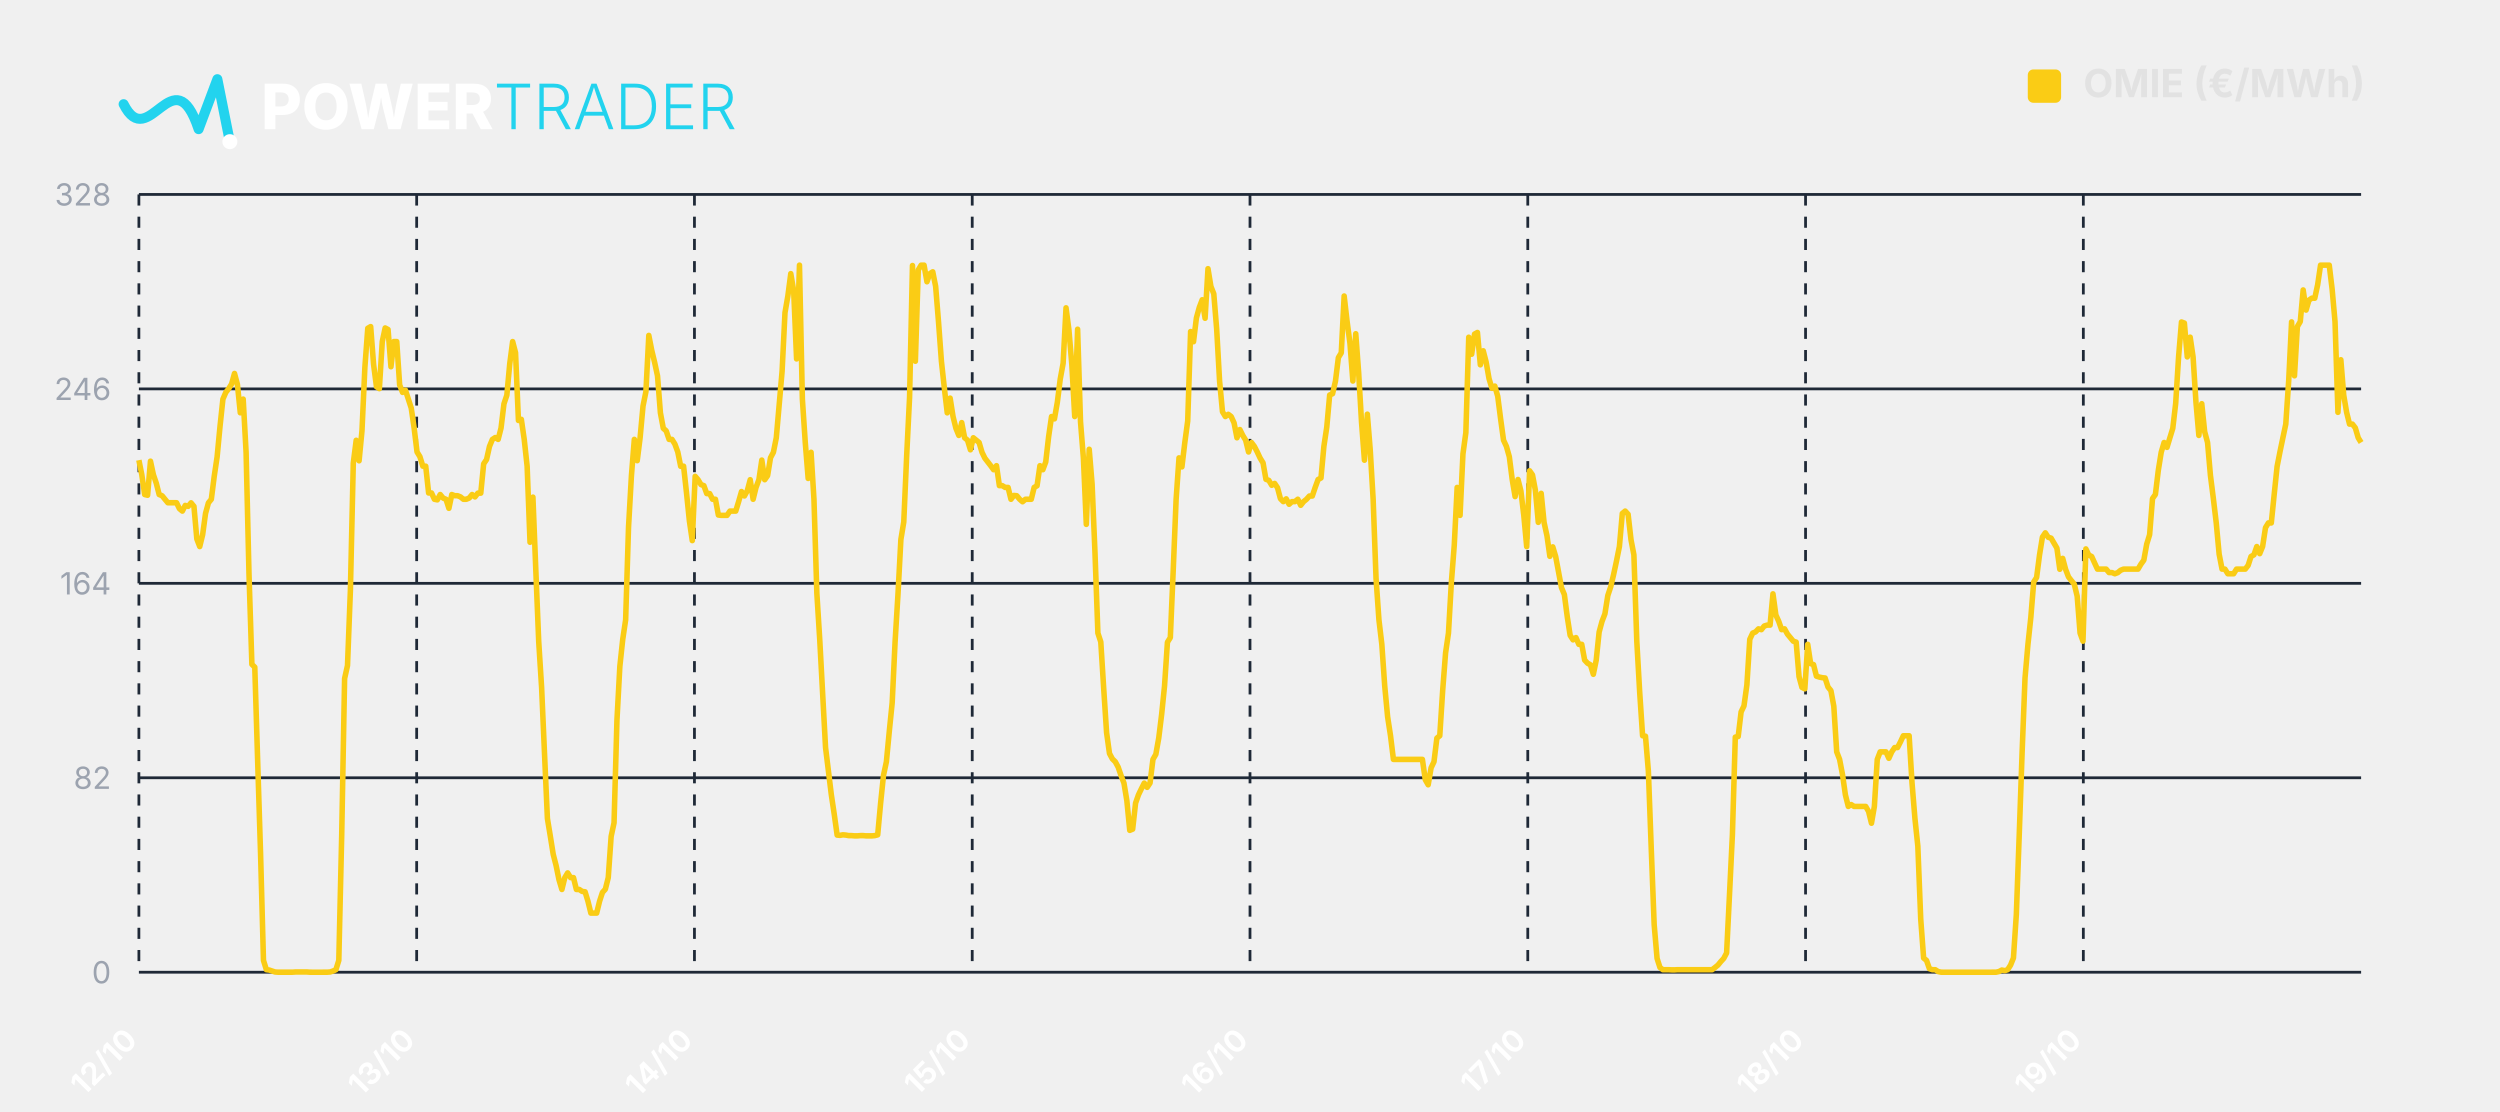
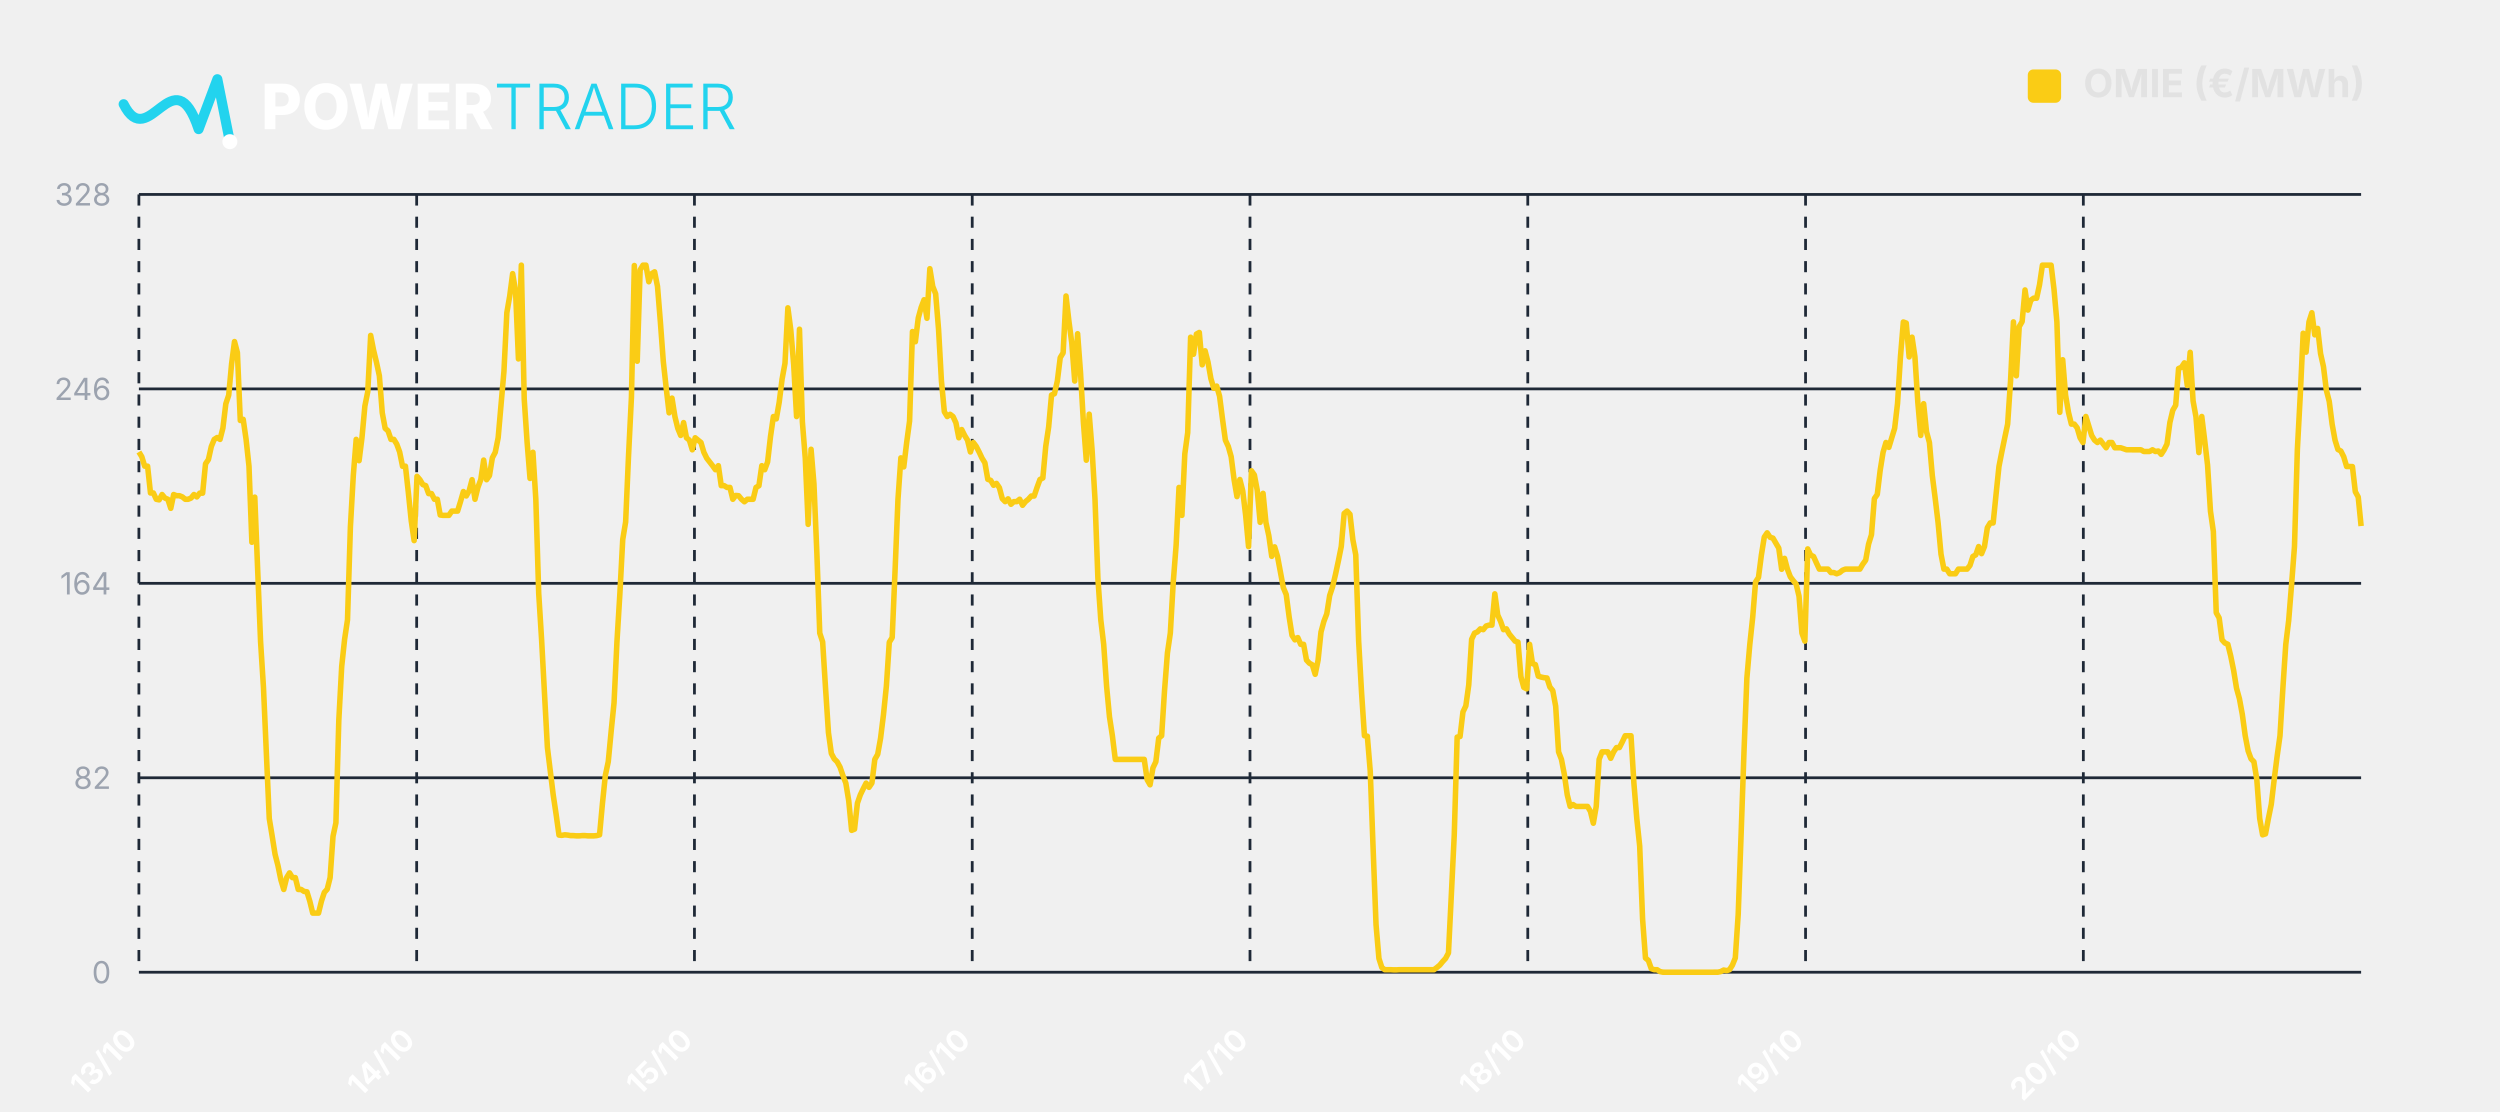
<svg xmlns="http://www.w3.org/2000/svg" viewBox="0 0 900 400" style="font-family: 'Inter', sans-serif; background: #0b0f19;">
  <g transform="translate(40, 15) scale(0.45)">
    <path d="M10 50 C30 90 50 10 70 70 L85 30 L95 80" stroke="#22d3ee" stroke-width="8" stroke-linecap="round" stroke-linejoin="round" fill="none" />
    <circle cx="95" cy="80" r="6" fill="#ffffff" />
    <text x="120" y="70" font-family="'Inter', sans-serif" font-weight="800" font-size="50" fill="#ffffff">POWER<tspan fill="#22d3ee" font-weight="300">TRADER</tspan>
    </text>
  </g>
  <rect x="730" y="25" width="12" height="12" fill="#facc15" rx="2" />
  <text x="750" y="35" font-size="14" font-weight="bold" fill="#e2e2e2">OMIE (€/MWh)</text>
  <line x1="50" y1="350.0" x2="850" y2="350.0" stroke="#1f2937" stroke-width="1" />
  <text x="40" y="354.0" text-anchor="end" font-size="11" fill="#9ca3af">0</text>
  <line x1="50" y1="280.0" x2="850" y2="280.0" stroke="#1f2937" stroke-width="1" />
  <text x="40" y="284.0" text-anchor="end" font-size="11" fill="#9ca3af">82</text>
  <line x1="50" y1="210.0" x2="850" y2="210.0" stroke="#1f2937" stroke-width="1" />
  <text x="40" y="214.0" text-anchor="end" font-size="11" fill="#9ca3af">164</text>
  <line x1="50" y1="140.0" x2="850" y2="140.0" stroke="#1f2937" stroke-width="1" />
  <text x="40" y="144.0" text-anchor="end" font-size="11" fill="#9ca3af">246</text>
  <line x1="50" y1="70.0" x2="850" y2="70.0" stroke="#1f2937" stroke-width="1" />
  <text x="40" y="74.0" text-anchor="end" font-size="11" fill="#9ca3af">328</text>
  <line x1="50.0" y1="70" x2="50.0" y2="350" stroke="#1f2937" stroke-width="1" stroke-dasharray="4,4" />
-   <text x="50.0" y="375" text-anchor="end" transform="rotate(-45, 50.0, 375)" font-size="11" font-weight="bold" fill="#ffffff">12/10</text>
+   <text x="50.0" y="375" text-anchor="end" transform="rotate(-45, 50.0, 375)" font-size="11" font-weight="bold" fill="#ffffff">13/10</text>
  <line x1="150.0" y1="70" x2="150.0" y2="350" stroke="#1f2937" stroke-width="1" stroke-dasharray="4,4" />
-   <text x="150.0" y="375" text-anchor="end" transform="rotate(-45, 150.0, 375)" font-size="11" font-weight="bold" fill="#ffffff">13/10</text>
+   <text x="150.0" y="375" text-anchor="end" transform="rotate(-45, 150.0, 375)" font-size="11" font-weight="bold" fill="#ffffff">14/10</text>
  <line x1="250.0" y1="70" x2="250.0" y2="350" stroke="#1f2937" stroke-width="1" stroke-dasharray="4,4" />
-   <text x="250.0" y="375" text-anchor="end" transform="rotate(-45, 250.0, 375)" font-size="11" font-weight="bold" fill="#ffffff">14/10</text>
+   <text x="250.0" y="375" text-anchor="end" transform="rotate(-45, 250.0, 375)" font-size="11" font-weight="bold" fill="#ffffff">15/10</text>
  <line x1="350.0" y1="70" x2="350.0" y2="350" stroke="#1f2937" stroke-width="1" stroke-dasharray="4,4" />
-   <text x="350.0" y="375" text-anchor="end" transform="rotate(-45, 350.0, 375)" font-size="11" font-weight="bold" fill="#ffffff">15/10</text>
+   <text x="350.0" y="375" text-anchor="end" transform="rotate(-45, 350.0, 375)" font-size="11" font-weight="bold" fill="#ffffff">16/10</text>
  <line x1="450.0" y1="70" x2="450.0" y2="350" stroke="#1f2937" stroke-width="1" stroke-dasharray="4,4" />
-   <text x="450.0" y="375" text-anchor="end" transform="rotate(-45, 450.0, 375)" font-size="11" font-weight="bold" fill="#ffffff">16/10</text>
+   <text x="450.0" y="375" text-anchor="end" transform="rotate(-45, 450.0, 375)" font-size="11" font-weight="bold" fill="#ffffff">17/10</text>
  <line x1="550.0" y1="70" x2="550.0" y2="350" stroke="#1f2937" stroke-width="1" stroke-dasharray="4,4" />
-   <text x="550.0" y="375" text-anchor="end" transform="rotate(-45, 550.0, 375)" font-size="11" font-weight="bold" fill="#ffffff">17/10</text>
+   <text x="550.0" y="375" text-anchor="end" transform="rotate(-45, 550.0, 375)" font-size="11" font-weight="bold" fill="#ffffff">18/10</text>
  <line x1="650.0" y1="70" x2="650.0" y2="350" stroke="#1f2937" stroke-width="1" stroke-dasharray="4,4" />
-   <text x="650.0" y="375" text-anchor="end" transform="rotate(-45, 650.0, 375)" font-size="11" font-weight="bold" fill="#ffffff">18/10</text>
+   <text x="650.0" y="375" text-anchor="end" transform="rotate(-45, 650.0, 375)" font-size="11" font-weight="bold" fill="#ffffff">19/10</text>
  <line x1="750.0" y1="70" x2="750.0" y2="350" stroke="#1f2937" stroke-width="1" stroke-dasharray="4,4" />
-   <text x="750.0" y="375" text-anchor="end" transform="rotate(-45, 750.0, 375)" font-size="11" font-weight="bold" fill="#ffffff">19/10</text>
-   <polyline points="50.0,165.655 51.043,170.882 52.086,178.033 53.129,178.288 54.172,166.029 55.215,170.882 56.258,173.946 57.301,178.033 58.344,178.458 59.387,179.735 60.43,180.987 61.473,180.987 62.516,180.987 63.559,180.987 64.602,183.132 65.645,183.992 66.688,181.949 67.731,182.289 68.774,181.021 69.817,182.289 70.86,194.038 71.904,196.762 72.947,192.505 73.99,184.843 75.033,181.021 76.076,179.735 77.119,171.478 78.162,164.471 79.205,153.489 80.248,143.682 81.291,141.256 82.334,139.911 83.377,138.234 84.42,134.445 85.463,138.361 86.506,148.603 87.549,143.682 88.592,162.828 89.635,206.552 90.678,239.158 91.721,240.179 92.764,274.232 93.807,307.434 94.85,345.743 95.893,349.089 96.936,349.217 97.979,349.574 99.022,349.915 100.065,349.991 101.108,349.991 102.151,349.991 103.194,349.991 104.237,349.991 105.28,349.991 106.323,349.915 107.366,349.915 108.409,349.915 109.452,349.915 110.495,349.915 111.538,349.991 112.581,350.0 113.625,350.0 114.668,350.0 115.711,350.0 116.754,349.991 117.797,349.991 118.84,349.915 119.883,349.566 120.926,349.089 121.969,345.743 123.012,300.725 124.055,244.266 125.098,239.6 126.141,212.528 127.184,166.71 128.227,158.503 129.27,165.884 130.313,155.047 131.356,132.223 132.399,118.176 133.442,117.58 134.485,131.159 135.528,139.213 136.571,139.911 137.614,122.969 138.657,118.066 139.7,118.628 140.743,132.027 141.786,122.969 142.829,122.969 143.872,138.566 144.915,141.256 145.958,140.455 147.001,143.682 148.044,146.9 149.087,154.094 150.13,162.709 151.173,164.412 152.216,167.817 153.259,167.825 154.302,177.471 155.346,177.471 156.389,179.735 157.432,179.948 158.475,178.033 159.518,179.31 160.561,179.735 161.604,182.996 162.647,178.033 163.69,178.458 164.733,178.458 165.776,178.884 166.819,179.735 167.862,179.735 168.905,179.31 169.948,178.033 170.991,178.884 172.034,177.531 173.077,177.531 174.12,166.966 175.163,165.433 176.206,160.734 177.249,158.197 178.292,157.516 179.335,158.18 180.378,154.085 181.421,145.385 182.464,142.26 183.507,130.946 184.55,122.969 185.593,126.953 186.636,151.369 187.679,150.961 188.722,158.197 189.765,167.825 190.808,195.213 191.851,178.969 192.894,205.275 193.937,230.977 194.98,247.501 196.023,271.253 197.066,294.664 198.11,300.998 199.153,307.536 200.196,311.605 201.239,316.713 202.282,320.204 203.325,315.947 204.368,314.244 205.411,315.947 206.454,315.947 207.497,320.204 208.54,320.204 209.583,320.91 210.626,321.047 211.669,324.46 212.712,328.717 213.755,328.717 214.798,328.717 215.841,324.46 216.884,321.268 217.927,320.119 218.97,315.947 220.013,301.092 221.056,296.213 222.099,259.334 223.142,239.915 224.185,230.159 225.228,223.153 226.271,189.739 227.314,171.231 228.357,158.18 229.4,165.842 230.443,157.516 231.486,146.168 232.529,140.975 233.572,120.747 234.615,126.085 235.658,130.41 236.701,135.288 237.744,148.62 238.787,154.196 239.831,155.115 240.874,158.18 241.917,158.18 242.96,159.883 244.003,162.709 245.046,167.868 246.089,167.825 247.132,177.301 248.175,187.483 249.218,194.617 250.261,171.478 251.304,172.695 252.347,174.449 253.39,174.832 254.433,177.692 255.476,177.692 256.519,179.735 257.562,179.735 258.605,185.405 259.648,185.533 260.691,185.533 261.734,185.533 262.777,183.992 263.82,183.992 264.863,183.992 265.906,180.587 266.949,176.952 267.992,178.544 269.035,176.645 270.078,172.695 271.121,179.735 272.164,175.479 273.207,172.695 274.25,165.629 275.293,172.695 276.336,171.222 277.379,164.803 278.422,162.828 279.465,157.601 280.508,145.683 281.551,133.679 282.595,112.575 283.638,106.513 284.681,98.511 285.724,104.7 286.767,129.209 287.81,95.455 288.853,143.673 289.896,159.304 290.939,172.235 291.982,162.828 293.025,179.718 294.068,213.618 295.111,230.347 296.154,249.748 297.197,269.124 298.24,277.638 299.283,286.142 300.326,293.132 301.369,300.632 302.412,300.725 303.455,300.538 304.498,300.632 305.541,300.819 306.584,300.819 307.627,300.913 308.67,300.913 309.713,300.819 310.756,300.819 311.799,300.913 312.842,300.913 313.885,300.913 314.928,300.819 315.971,300.538 317.014,289.207 318.057,279.119 319.1,274.232 320.143,263.31 321.186,252.992 322.229,231.096 323.272,213.95 324.316,194.216 325.359,187.908 326.402,164.071 327.445,143.043 328.488,95.591 329.531,130.044 330.574,97.174 331.617,95.455 332.66,95.455 333.703,101.431 334.746,98.511 335.789,97.855 336.832,103.116 337.875,116.005 338.918,130.129 339.961,139.672 341.004,148.62 342.047,143.324 343.09,149.939 344.133,154.196 345.176,156.75 346.219,152.144 347.262,157.601 348.305,158.452 349.348,161.926 350.391,157.601 351.434,158.452 352.477,159.304 353.52,162.828 354.563,164.957 355.606,166.302 356.649,167.647 357.692,169.094 358.735,167.647 359.778,174.832 360.821,174.832 361.864,175.479 362.907,175.479 363.95,179.735 364.993,178.365 366.037,178.467 367.08,179.735 368.123,180.629 369.166,179.735 370.209,179.735 371.252,179.735 372.295,175.479 373.338,174.874 374.381,167.647 375.424,169.094 376.467,166.302 377.51,157.175 378.553,149.956 379.596,150.791 380.639,144.831 381.682,136.488 382.725,130.784 383.768,110.821 384.811,118.789 385.854,131.193 386.897,149.956 387.94,118.525 388.983,151.838 390.026,164.957 391.069,188.768 392.112,161.739 393.155,174.27 394.198,199.078 395.241,227.92 396.284,231.087 397.327,247.79 398.37,263.727 399.413,271.253 400.456,273.211 401.499,274.232 402.542,276.165 403.585,279.221 404.628,281.92 405.671,288.279 406.714,298.921 407.757,298.495 408.801,289.13 409.844,286.142 410.887,283.971 411.93,281.92 412.973,283.444 414.016,281.894 415.059,273.381 416.102,271.559 417.145,265.719 418.188,257.206 419.231,246.947 420.274,231.198 421.317,229.538 422.36,205.275 423.403,179.735 424.446,164.837 425.489,168.081 426.532,159.304 427.575,151.565 428.618,119.36 429.661,123.02 430.704,114.482 431.747,110.668 432.79,107.918 433.833,114.575 434.876,96.732 435.919,103.116 436.962,105.764 438.005,118.525 439.048,137.169 440.091,148.237 441.134,149.956 442.177,149.156 443.22,149.956 444.263,152.238 445.306,157.601 446.349,154.647 447.392,156.75 448.435,158.452 449.478,162.709 450.522,159.304 451.565,160.7 452.608,162.709 453.651,164.922 454.694,166.625 455.737,172.55 456.78,172.933 457.823,174.696 458.866,174.032 459.909,175.581 460.952,179.523 461.995,180.587 463.038,179.591 464.081,181.532 465.124,180.587 466.167,180.587 467.21,179.727 468.253,181.898 469.296,180.587 470.339,179.735 471.382,178.569 472.425,178.569 473.468,175.479 474.511,172.627 475.554,172.074 476.597,160.7 477.64,153.762 478.683,142.192 479.726,141.741 480.769,137.178 481.812,128.75 482.855,127.03 483.898,106.564 484.941,115.648 485.984,123.565 487.027,137.169 488.07,120.143 489.113,134.139 490.156,152.059 491.199,165.672 492.243,149.105 493.286,162.045 494.329,179.735 495.372,208.187 496.415,223.153 497.458,231.964 498.501,246.99 499.544,258.057 500.587,264.868 501.63,273.381 502.673,273.381 503.716,273.381 504.759,273.381 505.802,273.381 506.845,273.381 507.888,273.381 508.931,273.381 509.974,273.381 511.017,273.381 512.06,273.381 513.103,280.702 514.146,282.524 515.189,276.429 516.232,274.232 517.275,265.728 518.318,264.868 519.361,248.607 520.404,235.071 521.447,227.92 522.49,209.694 523.533,196.285 524.576,175.479 525.619,185.533 526.662,163.39 527.705,155.762 528.748,121.403 529.791,127.524 530.834,120.279 531.877,119.692 532.92,131.329 533.963,126.289 535.007,130.342 536.05,136.301 537.093,139.791 538.136,138.991 539.179,142.652 540.222,150.791 541.265,158.452 542.308,160.7 543.351,164.412 544.394,172.627 545.437,178.773 546.48,172.627 547.523,176.764 548.566,185.533 549.609,196.787 550.652,169.486 551.695,170.967 552.738,176.5 553.781,188.044 554.824,177.607 555.867,188.087 556.91,192.871 557.953,200.278 558.996,196.873 560.039,200.337 561.082,205.939 562.125,211.532 563.168,214.035 564.211,222.021 565.254,228.729 566.297,230.347 567.34,229.538 568.383,231.964 569.426,231.964 570.469,237.625 571.512,238.749 572.555,239.328 573.598,242.742 574.641,237.634 575.684,227.546 576.728,223.689 577.771,220.974 578.814,214.384 579.857,211.243 580.9,206.816 581.943,201.955 582.986,196.753 584.029,184.843 585.072,183.992 586.115,185.141 587.158,194.276 588.201,199.742 589.244,230.815 590.287,249.203 591.33,264.868 592.373,265.029 593.416,277.638 594.459,305.714 595.502,332.888 596.545,345.037 597.588,348.297 598.631,349.089 599.674,349.089 600.717,349.089 601.76,349.149 602.803,349.157 603.846,349.089 604.889,349.089 605.932,349.089 606.975,349.089 608.018,349.089 609.061,349.089 610.104,349.089 611.147,349.089 612.19,349.089 613.233,349.089 614.276,349.089 615.319,349.089 616.362,349.089 617.405,348.297 618.449,347.446 619.492,346.169 620.535,345.037 621.578,343.07 622.621,322.0 623.664,300.538 624.707,265.362 625.75,265.14 626.793,256.303 627.836,254.116 628.879,246.564 629.922,230.142 630.965,227.92 632.008,227.478 633.051,226.388 634.094,226.677 635.137,225.358 636.18,225.043 637.223,225.043 638.266,213.788 639.309,221.399 640.352,223.698 641.395,226.677 642.438,226.388 643.481,228.278 644.524,229.538 645.567,230.815 646.61,231.155 647.653,243.585 648.696,247.45 649.739,247.978 650.782,231.964 651.825,238.902 652.868,239.26 653.911,243.414 654.954,243.746 655.997,243.968 657.04,244.078 658.083,247.33 659.126,248.607 660.169,254.235 661.213,270.674 662.256,273.381 663.299,278.829 664.342,286.151 665.385,290.314 666.428,289.641 667.471,290.314 668.514,290.314 669.557,290.314 670.6,290.314 671.643,290.314 672.686,292.102 673.729,296.358 674.772,290.314 675.815,273.381 676.858,270.674 677.901,270.674 678.944,270.674 679.987,272.989 681.03,270.674 682.073,269.133 683.116,269.124 684.159,267.081 685.202,264.868 686.245,264.868 687.288,264.868 688.331,281.894 689.374,294.664 690.417,304.582 691.46,330.837 692.503,344.892 693.546,345.743 694.589,348.723 695.632,349.089 696.675,349.089 697.718,349.762 698.761,349.991 699.804,350.0 700.847,350.0 701.89,350.0 702.934,350.0 703.977,350.0 705.02,350.0 706.063,350.0 707.106,350.0 708.149,350.0 709.192,350.0 710.235,350.0 711.278,350.0 712.321,350.0 713.364,350.0 714.407,350.0 715.45,350.0 716.493,350.0 717.536,349.991 718.579,349.991 719.622,349.762 720.665,349.217 721.708,349.438 722.751,349.089 723.794,347.455 724.837,344.867 725.88,329.228 726.923,300.538 727.966,270.674 729.009,244.078 730.052,232.066 731.095,222.302 732.138,209.498 733.181,207.897 734.224,199.827 735.267,193.357 736.31,191.824 737.353,193.416 738.396,193.731 739.439,195.536 740.482,197.315 741.525,204.935 742.568,201.019 743.611,204.935 744.654,207.667 745.698,209.038 746.741,210.298 747.784,214.64 748.827,227.92 749.87,230.815 750.913,197.613 751.956,199.827 752.999,200.337 754.042,202.636 755.085,204.884 756.128,204.884 757.171,204.884 758.214,204.884 759.257,206.126 760.3,206.126 761.343,206.552 762.386,206.152 763.429,205.292 764.472,204.884 765.515,204.884 766.558,204.884 767.601,204.884 768.644,204.884 769.687,204.884 770.73,203.104 771.773,201.666 772.816,195.885 773.859,192.505 774.902,179.48 775.945,177.999 776.988,169.341 778.031,162.845 779.074,159.304 780.117,161.049 781.16,157.601 782.203,154.196 783.246,145.206 784.289,128.486 785.332,115.92 786.375,116.312 787.419,128.486 788.462,121.386 789.505,128.486 790.548,144.831 791.591,156.75 792.634,145.334 793.677,155.413 794.72,159.304 795.763,171.222 796.806,179.48 797.849,188.257 798.892,199.503 799.935,204.884 800.978,204.884 802.021,206.552 803.064,206.552 804.107,206.552 805.15,204.884 806.193,204.884 807.236,204.884 808.279,204.884 809.322,203.555 810.365,200.337 811.408,199.742 812.451,196.762 813.494,199.316 814.537,196.762 815.58,189.951 816.623,188.249 817.666,188.257 818.709,177.999 819.752,167.953 820.795,162.624 821.838,157.601 822.881,152.68 823.924,137.169 824.967,115.886 826.01,135.288 827.053,117.572 828.096,115.784 829.14,104.385 830.183,111.63 831.226,108.054 832.269,107.33 833.312,107.356 834.355,102.521 835.398,95.455 836.441,95.455 837.484,95.455 838.527,95.455 839.57,104.138 840.613,115.886 841.656,148.441 842.699,129.507 843.742,142.277 844.785,148.441 845.828,152.68 846.871,152.68 847.914,154.026 848.957,157.601 850.0,159.304" fill="none" stroke="#facc15" stroke-width="2" stroke-linejoin="round" />
+   <text x="750.0" y="375" text-anchor="end" transform="rotate(-45, 750.0, 375)" font-size="11" font-weight="bold" fill="#ffffff">20/10</text>
+   <polyline points="50.0,162.709 51.043,164.412 52.086,167.817 53.129,167.825 54.172,177.471 55.215,177.471 56.258,179.735 57.301,179.948 58.344,178.033 59.387,179.31 60.43,179.735 61.473,182.996 62.516,178.033 63.559,178.458 64.602,178.458 65.645,178.884 66.688,179.735 67.731,179.735 68.774,179.31 69.817,178.033 70.86,178.884 71.904,177.531 72.947,177.531 73.99,166.966 75.033,165.433 76.076,160.734 77.119,158.197 78.162,157.516 79.205,158.18 80.248,154.085 81.291,145.385 82.334,142.26 83.377,130.946 84.42,122.969 85.463,126.953 86.506,151.369 87.549,150.961 88.592,158.197 89.635,167.825 90.678,195.213 91.721,178.969 92.764,205.275 93.807,230.977 94.85,247.501 95.893,271.253 96.936,294.664 97.979,300.998 99.022,307.536 100.065,311.605 101.108,316.713 102.151,320.204 103.194,315.947 104.237,314.244 105.28,315.947 106.323,315.947 107.366,320.204 108.409,320.204 109.452,320.91 110.495,321.047 111.538,324.46 112.581,328.717 113.625,328.717 114.668,328.717 115.711,324.46 116.754,321.268 117.797,320.119 118.84,315.947 119.883,301.092 120.926,296.213 121.969,259.334 123.012,239.915 124.055,230.159 125.098,223.153 126.141,189.739 127.184,171.231 128.227,158.18 129.27,165.842 130.313,157.516 131.356,146.168 132.399,140.975 133.442,120.747 134.485,126.085 135.528,130.41 136.571,135.288 137.614,148.62 138.657,154.196 139.7,155.115 140.743,158.18 141.786,158.18 142.829,159.883 143.872,162.709 144.915,167.868 145.958,167.825 147.001,177.301 148.044,187.483 149.087,194.617 150.13,171.478 151.173,172.695 152.216,174.449 153.259,174.832 154.302,177.692 155.346,177.692 156.389,179.735 157.432,179.735 158.475,185.405 159.518,185.533 160.561,185.533 161.604,185.533 162.647,183.992 163.69,183.992 164.733,183.992 165.776,180.587 166.819,176.952 167.862,178.544 168.905,176.645 169.948,172.695 170.991,179.735 172.034,175.479 173.077,172.695 174.12,165.629 175.163,172.695 176.206,171.222 177.249,164.803 178.292,162.828 179.335,157.601 180.378,145.683 181.421,133.679 182.464,112.575 183.507,106.513 184.55,98.511 185.593,104.7 186.636,129.209 187.679,95.455 188.722,143.673 189.765,159.304 190.808,172.235 191.851,162.828 192.894,179.718 193.937,213.618 194.98,230.347 196.023,249.748 197.066,269.124 198.11,277.638 199.153,286.142 200.196,293.132 201.239,300.632 202.282,300.725 203.325,300.538 204.368,300.632 205.411,300.819 206.454,300.819 207.497,300.913 208.54,300.913 209.583,300.819 210.626,300.819 211.669,300.913 212.712,300.913 213.755,300.913 214.798,300.819 215.841,300.538 216.884,289.207 217.927,279.119 218.97,274.232 220.013,263.31 221.056,252.992 222.099,231.096 223.142,213.95 224.185,194.216 225.228,187.908 226.271,164.071 227.314,143.043 228.357,95.591 229.4,130.044 230.443,97.174 231.486,95.455 232.529,95.455 233.572,101.431 234.615,98.511 235.658,97.855 236.701,103.116 237.744,116.005 238.787,130.129 239.831,139.672 240.874,148.62 241.917,143.324 242.96,149.939 244.003,154.196 245.046,156.75 246.089,152.144 247.132,157.601 248.175,158.452 249.218,161.926 250.261,157.601 251.304,158.452 252.347,159.304 253.39,162.828 254.433,164.957 255.476,166.302 256.519,167.647 257.562,169.094 258.605,167.647 259.648,174.832 260.691,174.832 261.734,175.479 262.777,175.479 263.82,179.735 264.863,178.365 265.906,178.467 266.949,179.735 267.992,180.629 269.035,179.735 270.078,179.735 271.121,179.735 272.164,175.479 273.207,174.874 274.25,167.647 275.293,169.094 276.336,166.302 277.379,157.175 278.422,149.956 279.465,150.791 280.508,144.831 281.551,136.488 282.595,130.784 283.638,110.821 284.681,118.789 285.724,131.193 286.767,149.956 287.81,118.525 288.853,151.838 289.896,164.957 290.939,188.768 291.982,161.739 293.025,174.27 294.068,199.078 295.111,227.92 296.154,231.087 297.197,247.79 298.24,263.727 299.283,271.253 300.326,273.211 301.369,274.232 302.412,276.165 303.455,279.221 304.498,281.92 305.541,288.279 306.584,298.921 307.627,298.495 308.67,289.13 309.713,286.142 310.756,283.971 311.799,281.92 312.842,283.444 313.885,281.894 314.928,273.381 315.971,271.559 317.014,265.719 318.057,257.206 319.1,246.947 320.143,231.198 321.186,229.538 322.229,205.275 323.272,179.735 324.316,164.837 325.359,168.081 326.402,159.304 327.445,151.565 328.488,119.36 329.531,123.02 330.574,114.482 331.617,110.668 332.66,107.918 333.703,114.575 334.746,96.732 335.789,103.116 336.832,105.764 337.875,118.525 338.918,137.169 339.961,148.237 341.004,149.956 342.047,149.156 343.09,149.956 344.133,152.238 345.176,157.601 346.219,154.647 347.262,156.75 348.305,158.452 349.348,162.709 350.391,159.304 351.434,160.7 352.477,162.709 353.52,164.922 354.563,166.625 355.606,172.55 356.649,172.933 357.692,174.696 358.735,174.032 359.778,175.581 360.821,179.523 361.864,180.587 362.907,179.591 363.95,181.532 364.993,180.587 366.037,180.587 367.08,179.727 368.123,181.898 369.166,180.587 370.209,179.735 371.252,178.569 372.295,178.569 373.338,175.479 374.381,172.627 375.424,172.074 376.467,160.7 377.51,153.762 378.553,142.192 379.596,141.741 380.639,137.178 381.682,128.75 382.725,127.03 383.768,106.564 384.811,115.648 385.854,123.565 386.897,137.169 387.94,120.143 388.983,134.139 390.026,152.059 391.069,165.672 392.112,149.105 393.155,162.045 394.198,179.735 395.241,208.187 396.284,223.153 397.327,231.964 398.37,246.99 399.413,258.057 400.456,264.868 401.499,273.381 402.542,273.381 403.585,273.381 404.628,273.381 405.671,273.381 406.714,273.381 407.757,273.381 408.801,273.381 409.844,273.381 410.887,273.381 411.93,273.381 412.973,280.702 414.016,282.524 415.059,276.429 416.102,274.232 417.145,265.728 418.188,264.868 419.231,248.607 420.274,235.071 421.317,227.92 422.36,209.694 423.403,196.285 424.446,175.479 425.489,185.533 426.532,163.39 427.575,155.762 428.618,121.403 429.661,127.524 430.704,120.279 431.747,119.692 432.79,131.329 433.833,126.289 434.876,130.342 435.919,136.301 436.962,139.791 438.005,138.991 439.048,142.652 440.091,150.791 441.134,158.452 442.177,160.7 443.22,164.412 444.263,172.627 445.306,178.773 446.349,172.627 447.392,176.764 448.435,185.533 449.478,196.787 450.522,169.486 451.565,170.967 452.608,176.5 453.651,188.044 454.694,177.607 455.737,188.087 456.78,192.871 457.823,200.278 458.866,196.873 459.909,200.337 460.952,205.939 461.995,211.532 463.038,214.035 464.081,222.021 465.124,228.729 466.167,230.347 467.21,229.538 468.253,231.964 469.296,231.964 470.339,237.625 471.382,238.749 472.425,239.328 473.468,242.742 474.511,237.634 475.554,227.546 476.597,223.689 477.64,220.974 478.683,214.384 479.726,211.243 480.769,206.816 481.812,201.955 482.855,196.753 483.898,184.843 484.941,183.992 485.984,185.141 487.027,194.276 488.07,199.742 489.113,230.815 490.156,249.203 491.199,264.868 492.243,265.029 493.286,277.638 494.329,305.714 495.372,332.888 496.415,345.037 497.458,348.297 498.501,349.089 499.544,349.089 500.587,349.089 501.63,349.149 502.673,349.157 503.716,349.089 504.759,349.089 505.802,349.089 506.845,349.089 507.888,349.089 508.931,349.089 509.974,349.089 511.017,349.089 512.06,349.089 513.103,349.089 514.146,349.089 515.189,349.089 516.232,349.089 517.275,348.297 518.318,347.446 519.361,346.169 520.404,345.037 521.447,343.07 522.49,322.0 523.533,300.538 524.576,265.362 525.619,265.14 526.662,256.303 527.705,254.116 528.748,246.564 529.791,230.142 530.834,227.92 531.877,227.478 532.92,226.388 533.963,226.677 535.007,225.358 536.05,225.043 537.093,225.043 538.136,213.788 539.179,221.399 540.222,223.698 541.265,226.677 542.308,226.388 543.351,228.278 544.394,229.538 545.437,230.815 546.48,231.155 547.523,243.585 548.566,247.45 549.609,247.978 550.652,231.964 551.695,238.902 552.738,239.26 553.781,243.414 554.824,243.746 555.867,243.968 556.91,244.078 557.953,247.33 558.996,248.607 560.039,254.235 561.082,270.674 562.125,273.381 563.168,278.829 564.211,286.151 565.254,290.314 566.297,289.641 567.34,290.314 568.383,290.314 569.426,290.314 570.469,290.314 571.512,290.314 572.555,292.102 573.598,296.358 574.641,290.314 575.684,273.381 576.728,270.674 577.771,270.674 578.814,270.674 579.857,272.989 580.9,270.674 581.943,269.133 582.986,269.124 584.029,267.081 585.072,264.868 586.115,264.868 587.158,264.868 588.201,281.894 589.244,294.664 590.287,304.582 591.33,330.837 592.373,344.892 593.416,345.743 594.459,348.723 595.502,349.089 596.545,349.089 597.588,349.762 598.631,349.991 599.674,350.0 600.717,350.0 601.76,350.0 602.803,350.0 603.846,350.0 604.889,350.0 605.932,350.0 606.975,350.0 608.018,350.0 609.061,350.0 610.104,350.0 611.147,350.0 612.19,350.0 613.233,350.0 614.276,350.0 615.319,350.0 616.362,350.0 617.405,349.991 618.449,349.991 619.492,349.762 620.535,349.217 621.578,349.438 622.621,349.089 623.664,347.455 624.707,344.867 625.75,329.228 626.793,300.538 627.836,270.674 628.879,244.078 629.922,232.066 630.965,222.302 632.008,209.498 633.051,207.897 634.094,199.827 635.137,193.357 636.18,191.824 637.223,193.416 638.266,193.731 639.309,195.536 640.352,197.315 641.395,204.935 642.438,201.019 643.481,204.935 644.524,207.667 645.567,209.038 646.61,210.298 647.653,214.64 648.696,227.92 649.739,230.815 650.782,197.613 651.825,199.827 652.868,200.337 653.911,202.636 654.954,204.884 655.997,204.884 657.04,204.884 658.083,204.884 659.126,206.126 660.169,206.126 661.213,206.552 662.256,206.152 663.299,205.292 664.342,204.884 665.385,204.884 666.428,204.884 667.471,204.884 668.514,204.884 669.557,204.884 670.6,203.104 671.643,201.666 672.686,195.885 673.729,192.505 674.772,179.48 675.815,177.999 676.858,169.341 677.901,162.845 678.944,159.304 679.987,161.049 681.03,157.601 682.073,154.196 683.116,145.206 684.159,128.486 685.202,115.92 686.245,116.312 687.288,128.486 688.331,121.386 689.374,128.486 690.417,144.831 691.46,156.75 692.503,145.334 693.546,155.413 694.589,159.304 695.632,171.222 696.675,179.48 697.718,188.257 698.761,199.503 699.804,204.884 700.847,204.884 701.89,206.552 702.934,206.552 703.977,206.552 705.02,204.884 706.063,204.884 707.106,204.884 708.149,204.884 709.192,203.555 710.235,200.337 711.278,199.742 712.321,196.762 713.364,199.316 714.407,196.762 715.45,189.951 716.493,188.249 717.536,188.257 718.579,177.999 719.622,167.953 720.665,162.624 721.708,157.601 722.751,152.68 723.794,137.169 724.837,115.886 725.88,135.288 726.923,117.572 727.966,115.784 729.009,104.385 730.052,111.63 731.095,108.054 732.138,107.33 733.181,107.356 734.224,102.521 735.267,95.455 736.31,95.455 737.353,95.455 738.396,95.455 739.439,104.138 740.482,115.886 741.525,148.441 742.568,129.507 743.611,142.277 744.654,148.441 745.698,152.68 746.741,152.68 747.784,154.026 748.827,157.601 749.87,159.304 750.913,149.939 751.956,153.344 752.999,156.75 754.042,158.452 755.085,159.304 756.128,158.452 757.171,159.849 758.214,161.194 759.257,159.304 760.3,159.304 761.343,161.194 762.386,161.194 763.429,161.194 764.472,161.543 765.515,161.909 766.558,161.909 767.601,161.926 768.644,161.926 769.687,161.926 770.73,161.926 771.773,162.539 772.816,162.539 773.859,162.539 774.902,161.926 775.945,162.539 776.988,162.369 778.031,163.56 779.074,161.951 780.117,159.849 781.16,152.085 782.203,147.692 783.246,145.895 784.289,132.674 785.332,132.232 786.375,130.631 787.419,138.761 788.462,126.834 789.505,144.329 790.548,150.084 791.591,162.922 792.634,149.939 793.677,158.452 794.72,167.408 795.763,184.001 796.806,191.339 797.849,220.599 798.892,222.446 799.935,230.347 800.978,231.496 802.021,231.939 803.064,236.178 804.107,241.337 805.15,247.756 806.193,251.536 807.236,257.206 808.279,264.868 809.322,270.299 810.365,273.168 811.408,274.232 812.451,280.609 813.494,294.656 814.537,300.538 815.58,300.189 816.623,294.664 817.666,289.531 818.709,280.609 819.752,272.359 820.795,264.868 821.838,247.756 822.881,231.964 823.924,223.408 824.967,210.434 826.01,196.762 827.053,161.781 828.096,142.277 829.14,119.973 830.183,126.775 831.226,115.886 832.269,112.592 833.312,120.543 834.355,118.236 835.398,127.285 836.441,131.951 837.484,140.455 838.527,144.508 839.57,152.732 840.613,158.452 841.656,161.807 842.699,162.369 843.742,164.429 844.785,167.945 845.828,167.945 846.871,167.979 847.914,177.02 848.957,178.927 850.0,189.381" fill="none" stroke="#facc15" stroke-width="2" stroke-linejoin="round" />
</svg>
